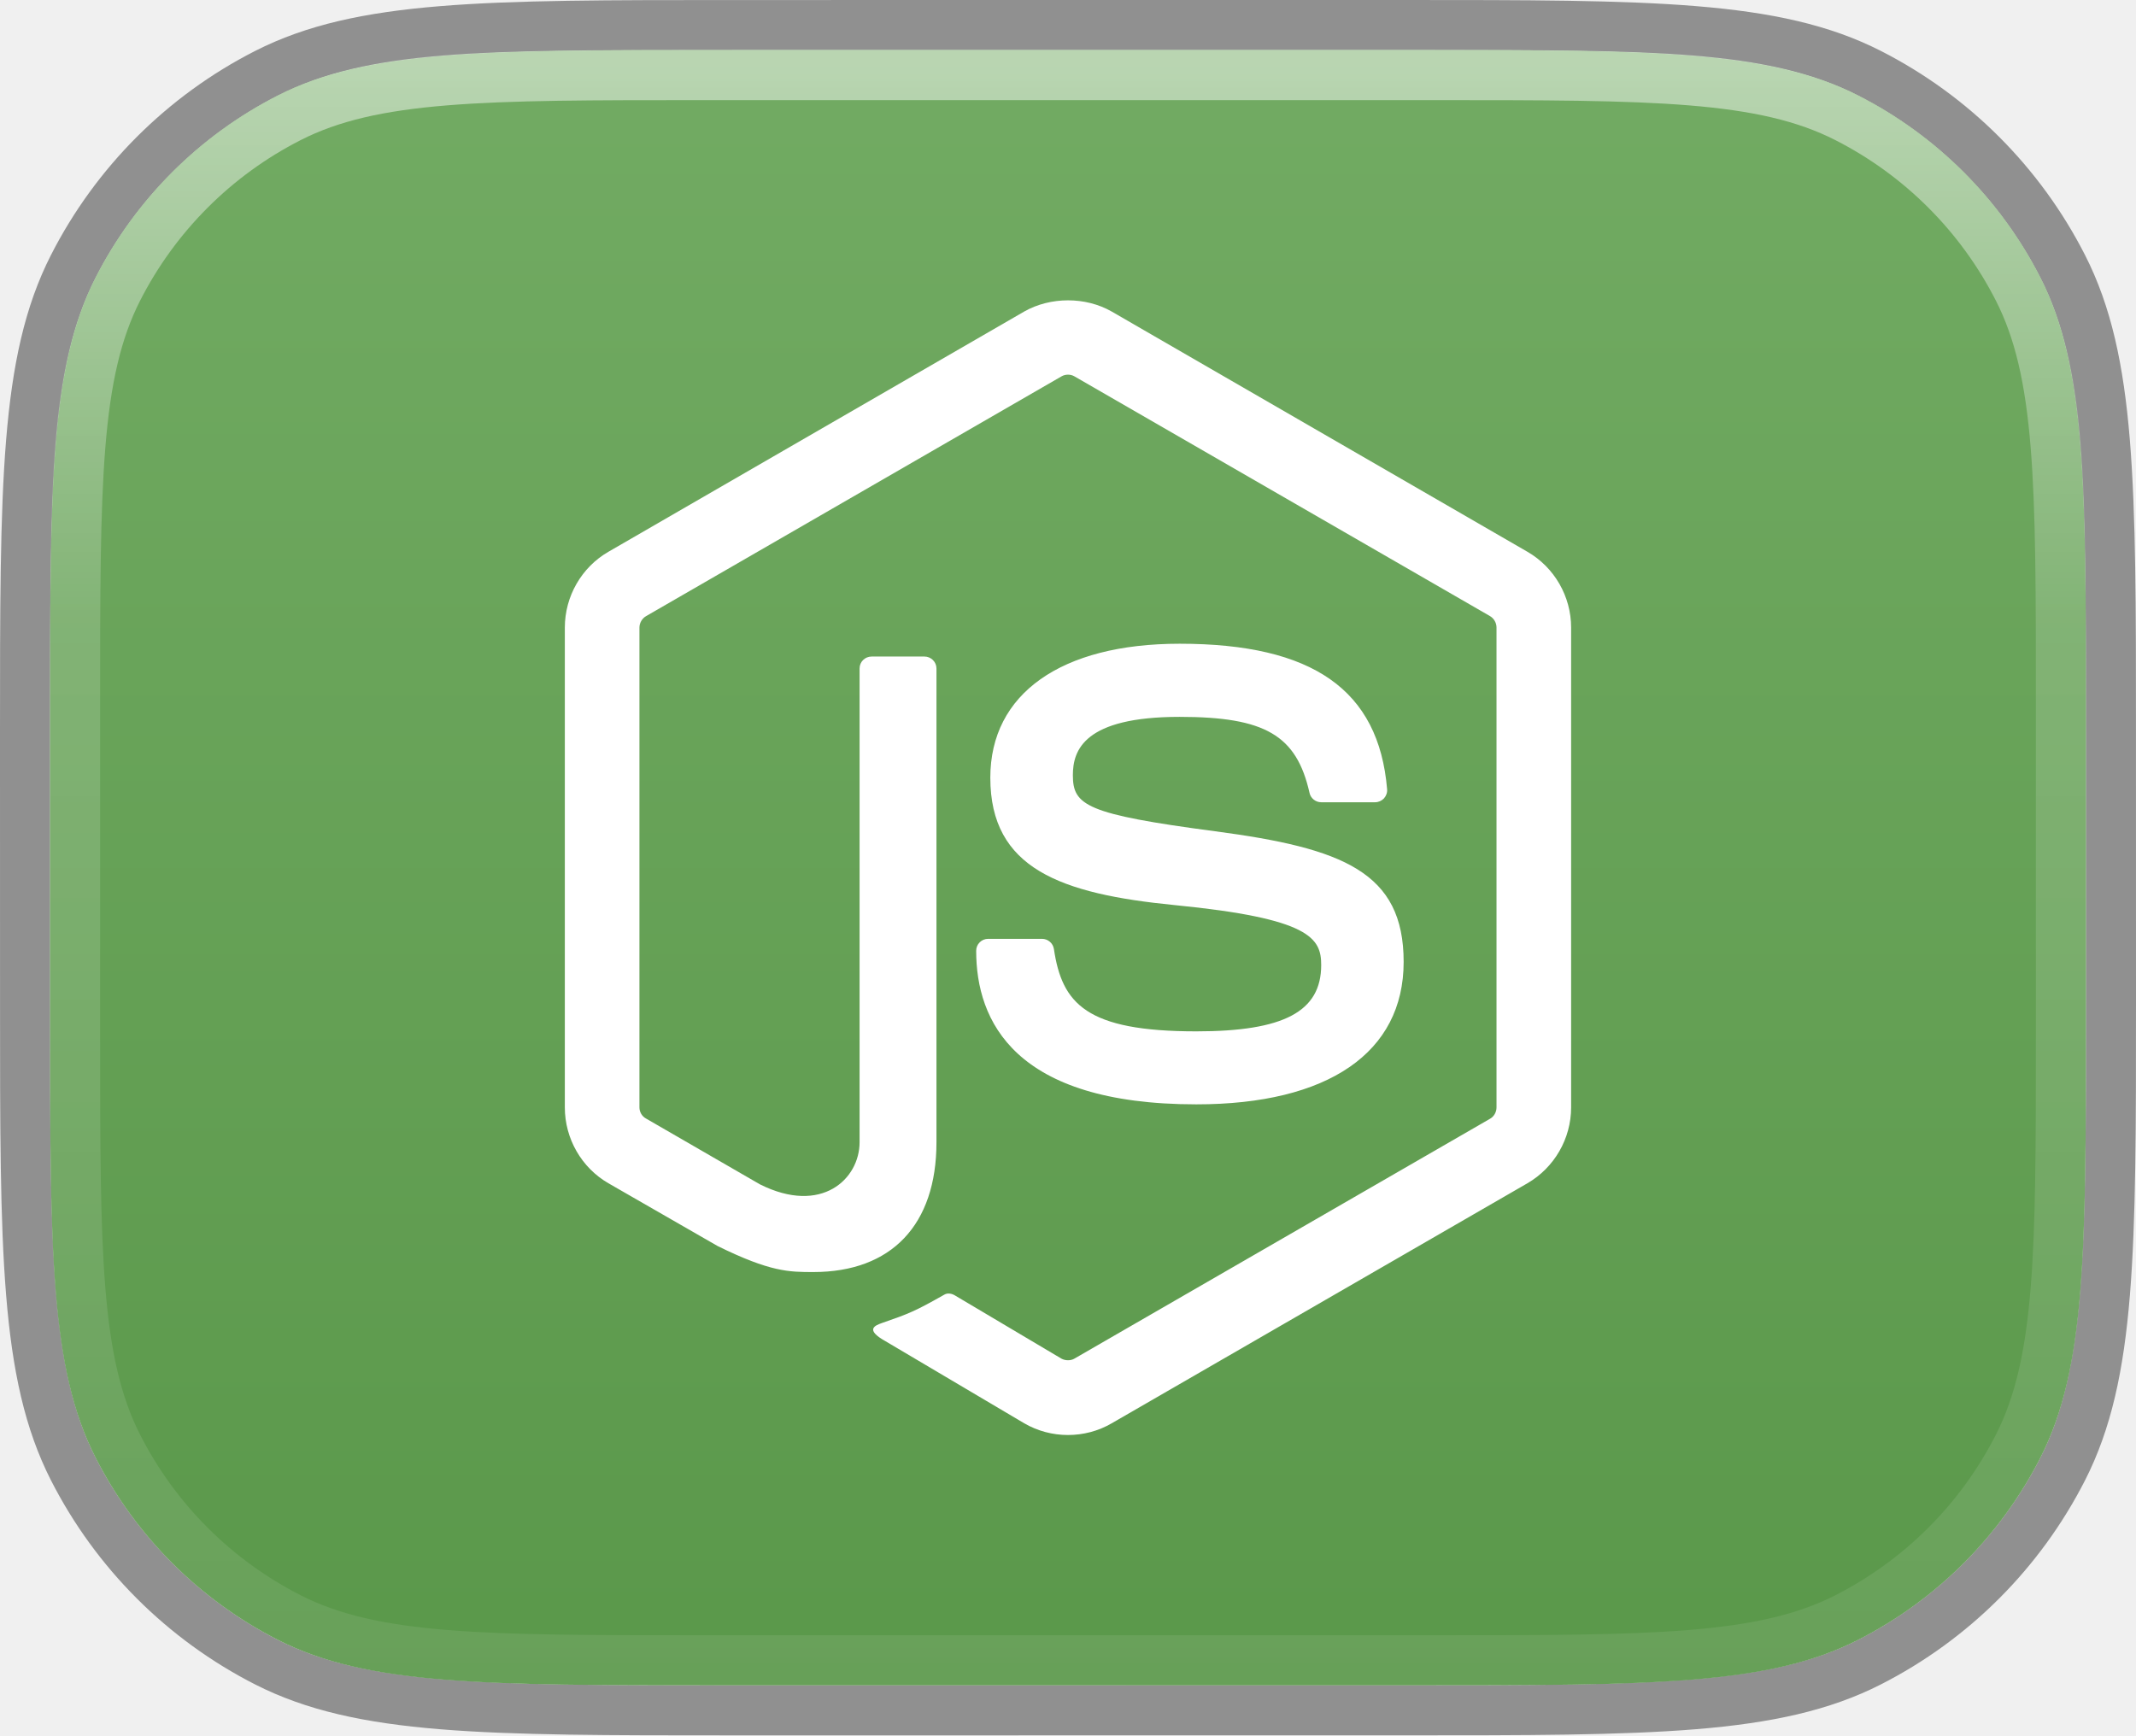
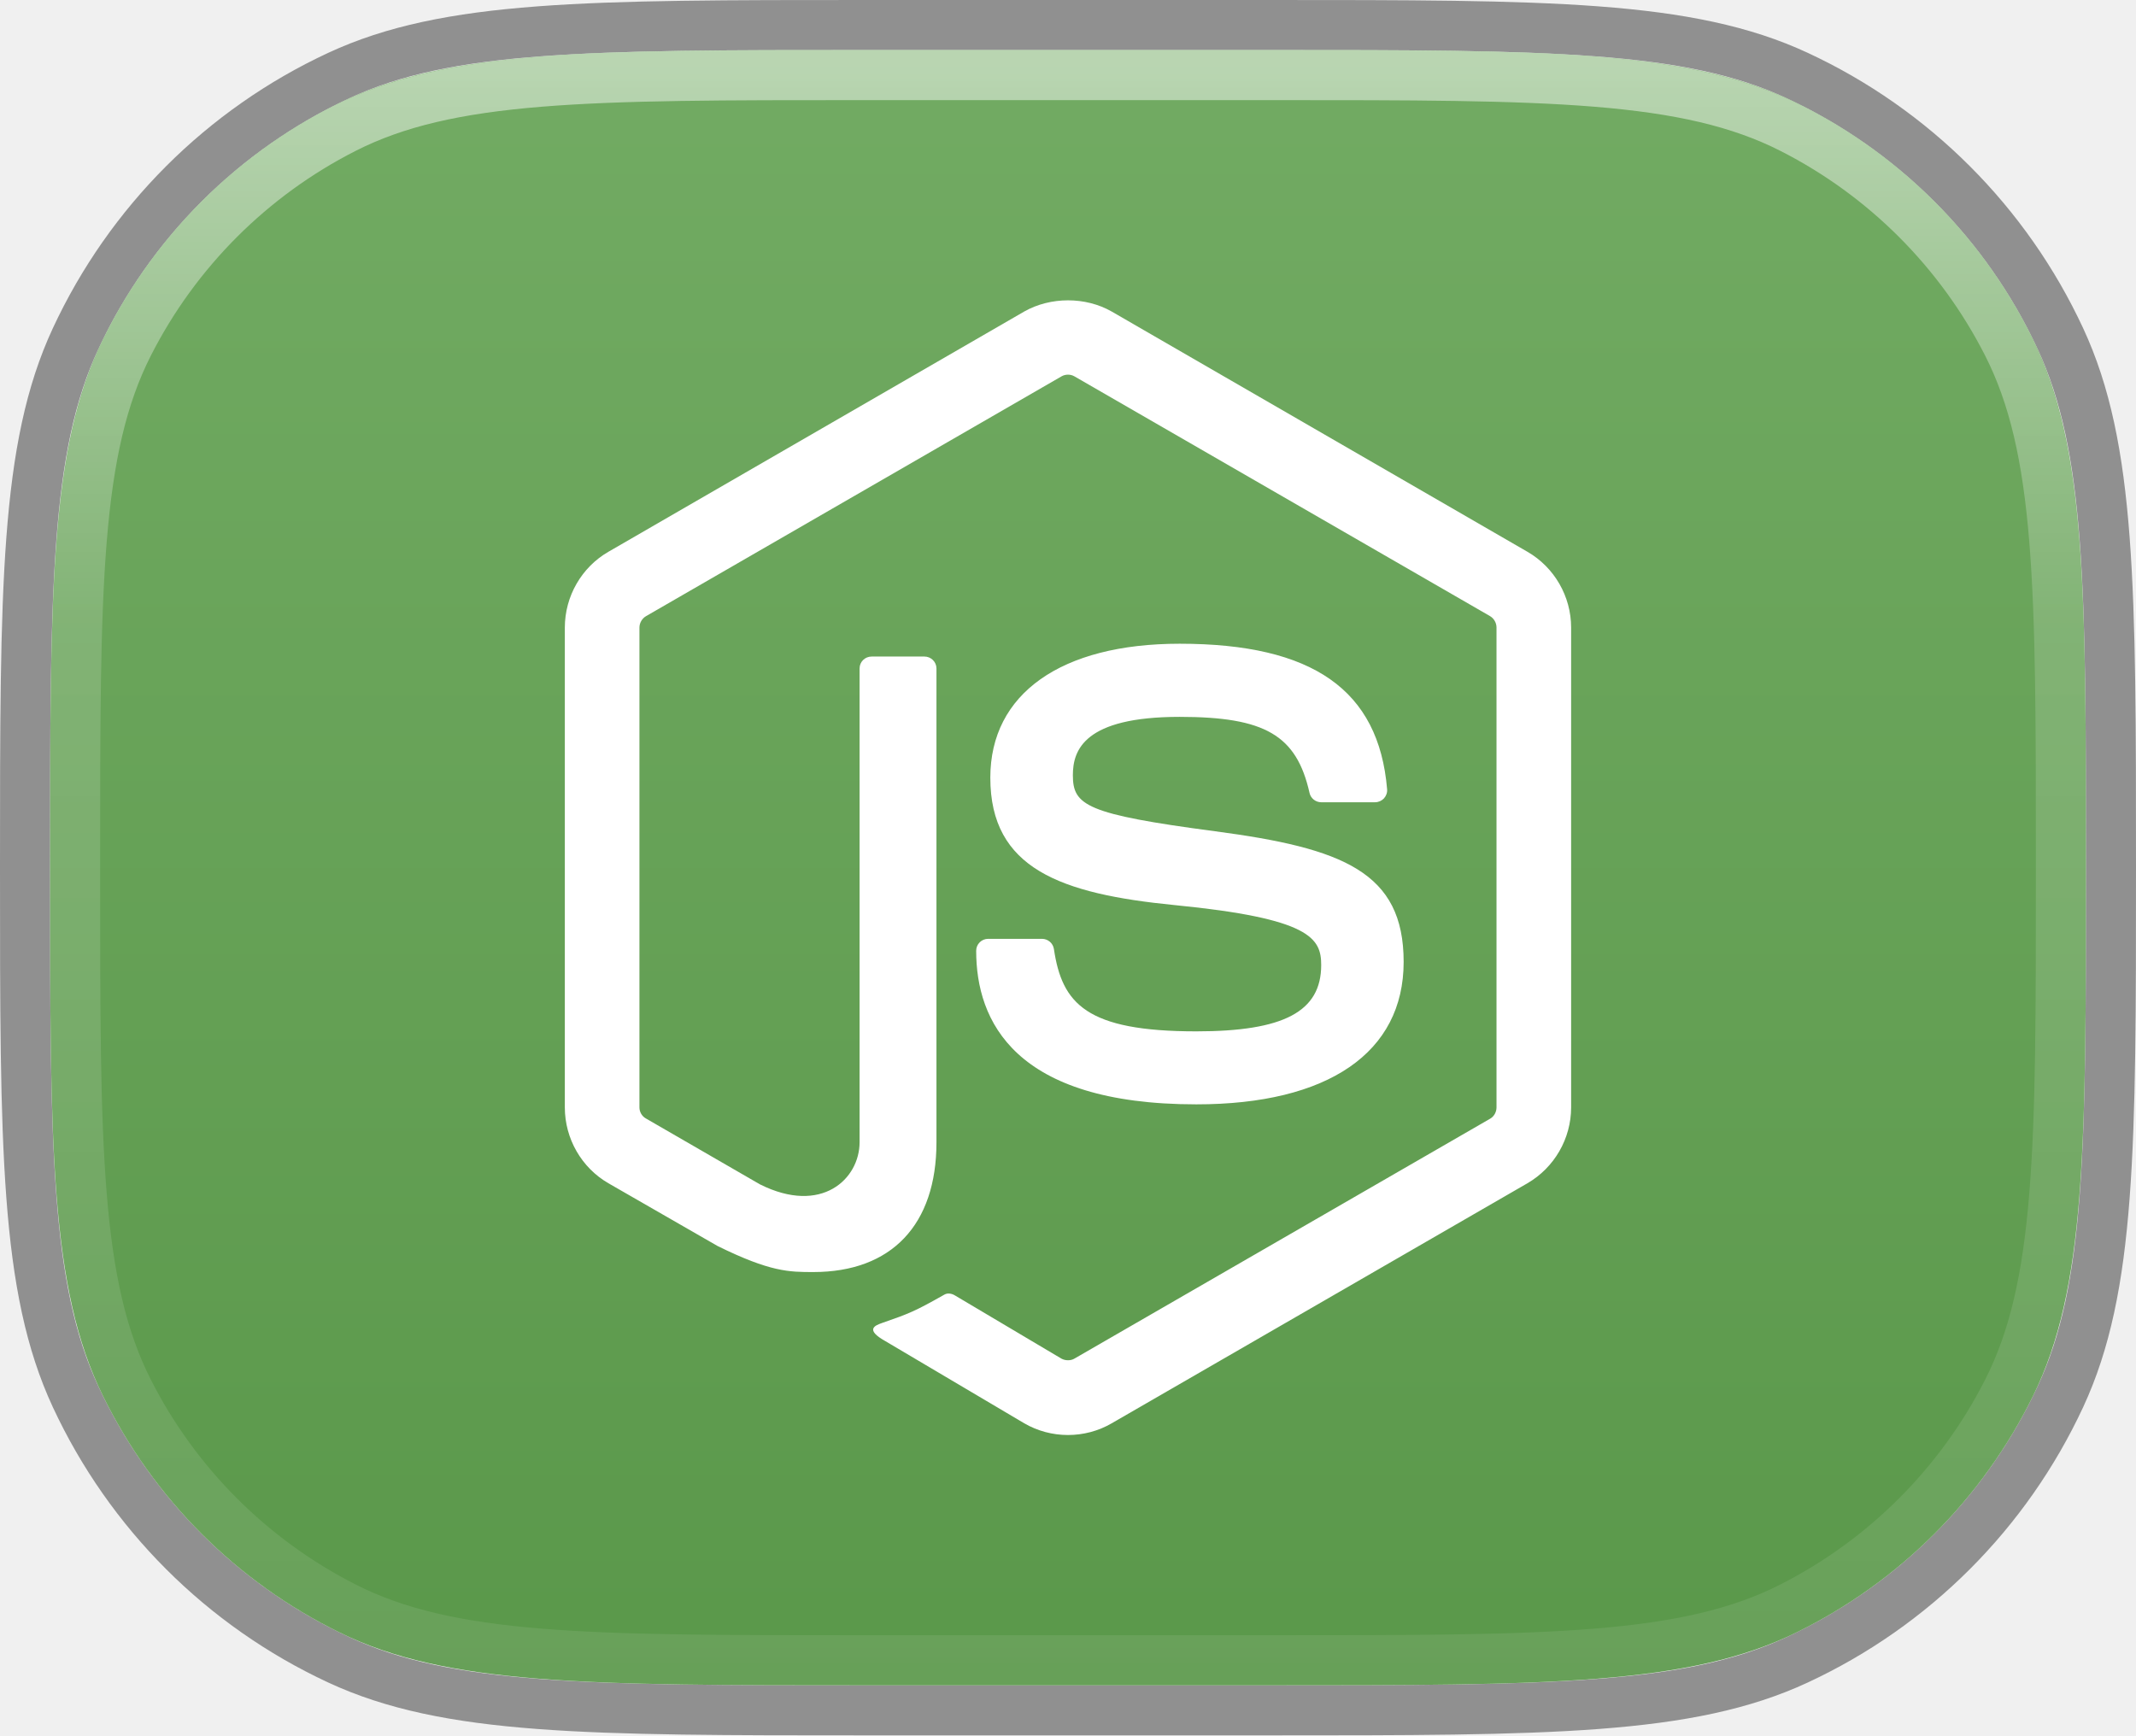
<svg xmlns="http://www.w3.org/2000/svg" viewBox="0 0 64 52" width="64" height="52">
  <defs>
    <linearGradient id="fill" x1="0" y1="0" x2="0" y2="1">
      <stop offset="0" stop-color="#72ab63" />
      <stop offset="1" stop-color="#5a984a" />
    </linearGradient>
    <linearGradient id="edge" x1="0" y1="0" x2="0" y2="1">
      <stop offset="0" stop-color="#ffffff" stop-opacity="0.5" />
      <stop offset="0.35" stop-color="#ffffff" stop-opacity="0.16" />
      <stop offset="1" stop-color="#ffffff" stop-opacity="0.08" />
    </linearGradient>
  </defs>
-   <path d="M 42.050 0.750 c 7.421 0 11.131 0 13.965 1.444 a 13.250 13.250 0 0 1 5.790 5.790 c 1.444 2.834 1.444 6.545 1.444 13.965 L 63.250 30.050 c 0 7.421 0 11.131 -1.444 13.965 a 13.250 13.250 0 0 1 -5.790 5.790 c -2.834 1.444 -6.545 1.444 -13.965 1.444 L 21.950 51.250 c -7.421 0 -11.131 0 -13.965 -1.444 a 13.250 13.250 0 0 1 -5.790 -5.790 c -1.444 -2.834 -1.444 -6.545 -1.444 -13.965 L 0.750 21.950 c 0 -7.421 0 -11.131 1.444 -13.965 a 13.250 13.250 0 0 1 5.790 -5.790 c 2.834 -1.444 6.545 -1.444 13.965 -1.444 Z" fill="none" stroke="#000000" stroke-opacity="0.4" stroke-width="1.5" />
-   <path d="M 42.500 1.500 c 7.001 0 10.501 0 13.175 1.362 a 12.500 12.500 0 0 1 5.463 5.463 c 1.362 2.674 1.362 6.174 1.362 13.175 L 62.500 30.500 c 0 7.001 0 10.501 -1.362 13.175 a 12.500 12.500 0 0 1 -5.463 5.463 c -2.674 1.362 -6.174 1.362 -13.175 1.362 L 21.500 50.500 c -7.001 0 -10.501 0 -13.175 -1.362 a 12.500 12.500 0 0 1 -5.463 -5.463 c -1.362 -2.674 -1.362 -6.174 -1.362 -13.175 L 1.500 21.500 c 0 -7.001 0 -10.501 1.362 -13.175 a 12.500 12.500 0 0 1 5.463 -5.463 c 2.674 -1.362 6.174 -1.362 13.175 -1.362 Z" fill="url(#fill)" />
-   <path d="M 42.950 2.250 c 6.581 0 9.871 0 12.384 1.281 a 11.750 11.750 0 0 1 5.135 5.135 c 1.281 2.513 1.281 5.804 1.281 12.384 L 61.750 30.950 c 0 6.581 0 9.871 -1.281 12.384 a 11.750 11.750 0 0 1 -5.135 5.135 c -2.513 1.281 -5.804 1.281 -12.384 1.281 L 21.050 49.750 c -6.581 0 -9.871 0 -12.384 -1.281 a 11.750 11.750 0 0 1 -5.135 -5.135 c -1.281 -2.513 -1.281 -5.804 -1.281 -12.384 L 2.250 21.050 c 0 -6.581 0 -9.871 1.281 -12.384 a 11.750 11.750 0 0 1 5.135 -5.135 c 2.513 -1.281 5.804 -1.281 12.384 -1.281 Z" fill="none" stroke="url(#edge)" stroke-width="1.5" />
+   <path d="M 38.000 0.750 c 8.394 0 12.591 0 15.848 1.513 a 16.250 16.250 0 0 1 7.889 7.889 c 1.513 3.257 1.513 7.454 1.513 15.848 L 63.250 26.000 c 0 8.394 0 12.591 -1.513 15.848 a 16.250 16.250 0 0 1 -7.889 7.889 c -3.257 1.513 -7.454 1.513 -15.848 1.513 L 26.000 51.250 c -8.394 0 -12.591 0 -15.848 -1.513 a 16.250 16.250 0 0 1 -7.889 -7.889 c -1.513 -3.257 -1.513 -7.454 -1.513 -15.848 L 0.750 26.000 c 0 -8.394 0 -12.591 1.513 -15.848 a 16.250 16.250 0 0 1 7.889 -7.889 c 3.257 -1.513 7.454 -1.513 15.848 -1.513 Z" fill="none" stroke="#000000" stroke-opacity="0.4" stroke-width="1.5" />
+   <path d="M 38.000 1.500 c 8.398 0 12.597 0 15.826 1.584 a 15.500 15.500 0 0 1 7.090 7.090 c 1.584 3.229 1.584 7.428 1.584 15.826 L 62.500 26.000 c 0 8.398 0 12.597 -1.584 15.826 a 15.500 15.500 0 0 1 -7.090 7.090 c -3.229 1.584 -7.428 1.584 -15.826 1.584 L 26.000 50.500 c -8.398 0 -12.597 0 -15.826 -1.584 a 15.500 15.500 0 0 1 -7.090 -7.090 c -1.584 -3.229 -1.584 -7.428 -1.584 -15.826 L 1.500 26.000 c 0 -8.398 0 -12.597 1.584 -15.826 a 15.500 15.500 0 0 1 7.090 -7.090 c 3.229 -1.584 7.428 -1.584 15.826 -1.584 Z" fill="url(#fill)" />
+   <path d="M 38.150 2.250 c 8.261 0 12.391 0 15.546 1.608 a 14.750 14.750 0 0 1 6.446 6.446 c 1.608 3.155 1.608 7.286 1.608 15.546 L 61.750 26.150 c 0 8.261 0 12.391 -1.608 15.546 a 14.750 14.750 0 0 1 -6.446 6.446 c -3.155 1.608 -7.286 1.608 -15.546 1.608 L 25.850 49.750 c -8.261 0 -12.391 0 -15.546 -1.608 a 14.750 14.750 0 0 1 -6.446 -6.446 c -1.608 -3.155 -1.608 -7.286 -1.608 -15.546 L 2.250 25.850 c 0 -8.261 0 -12.391 1.608 -15.546 a 14.750 14.750 0 0 1 6.446 -6.446 c 3.155 -1.608 7.286 -1.608 15.546 -1.608 Z" fill="none" stroke="url(#edge)" stroke-width="1.5" />
  <g fill="#ffffff" color="#ffffff">
    <svg x="15" y="9" width="34" height="34" viewBox="0 0 24 24">
      <path d="M11.998,24c-0.321,0-0.641-0.084-0.922-0.247l-2.936-1.737c-0.438-0.245-0.224-0.332-0.08-0.383 c0.585-0.203,0.703-0.25,1.328-0.604c0.065-0.037,0.151-0.023,0.218,0.017l2.256,1.339c0.082,0.045,0.197,0.045,0.272,0l8.795-5.076 c0.082-0.047,0.134-0.141,0.134-0.238V6.921c0-0.099-0.053-0.192-0.137-0.242l-8.791-5.072c-0.081-0.047-0.189-0.047-0.271,0 L3.075,6.68C2.99,6.729,2.936,6.825,2.936,6.921v10.15c0,0.097,0.054,0.189,0.139,0.235l2.409,1.392 c1.307,0.654,2.108-0.116,2.108-0.89V7.787c0-0.142,0.114-0.253,0.256-0.253h1.115c0.139,0,0.255,0.112,0.255,0.253v10.021 c0,1.745-0.95,2.745-2.604,2.745c-0.508,0-0.909,0-2.026-0.551L2.28,18.675c-0.57-0.329-0.922-0.945-0.922-1.604V6.921 c0-0.659,0.353-1.275,0.922-1.603l8.795-5.082c0.557-0.315,1.296-0.315,1.848,0l8.794,5.082c0.57,0.329,0.924,0.944,0.924,1.603 v10.15c0,0.659-0.354,1.273-0.924,1.604l-8.794,5.078C12.643,23.916,12.324,24,11.998,24z M19.099,13.993 c0-1.9-1.284-2.406-3.987-2.763c-2.731-0.361-3.009-0.548-3.009-1.187c0-0.528,0.235-1.233,2.258-1.233 c1.807,0,2.473,0.389,2.747,1.607c0.024,0.115,0.129,0.199,0.247,0.199h1.141c0.071,0,0.138-0.031,0.186-0.081 c0.048-0.054,0.074-0.123,0.067-0.196c-0.177-2.098-1.571-3.076-4.388-3.076c-2.508,0-4.004,1.058-4.004,2.833 c0,1.925,1.488,2.457,3.895,2.695c2.88,0.282,3.103,0.703,3.103,1.269c0,0.983-0.789,1.402-2.642,1.402 c-2.327,0-2.839-0.584-3.011-1.742c-0.02-0.124-0.126-0.215-0.253-0.215h-1.137c-0.141,0-0.254,0.112-0.254,0.253 c0,1.482,0.806,3.248,4.655,3.248C17.501,17.007,19.099,15.91,19.099,13.993z" />
    </svg>
  </g>
</svg>
